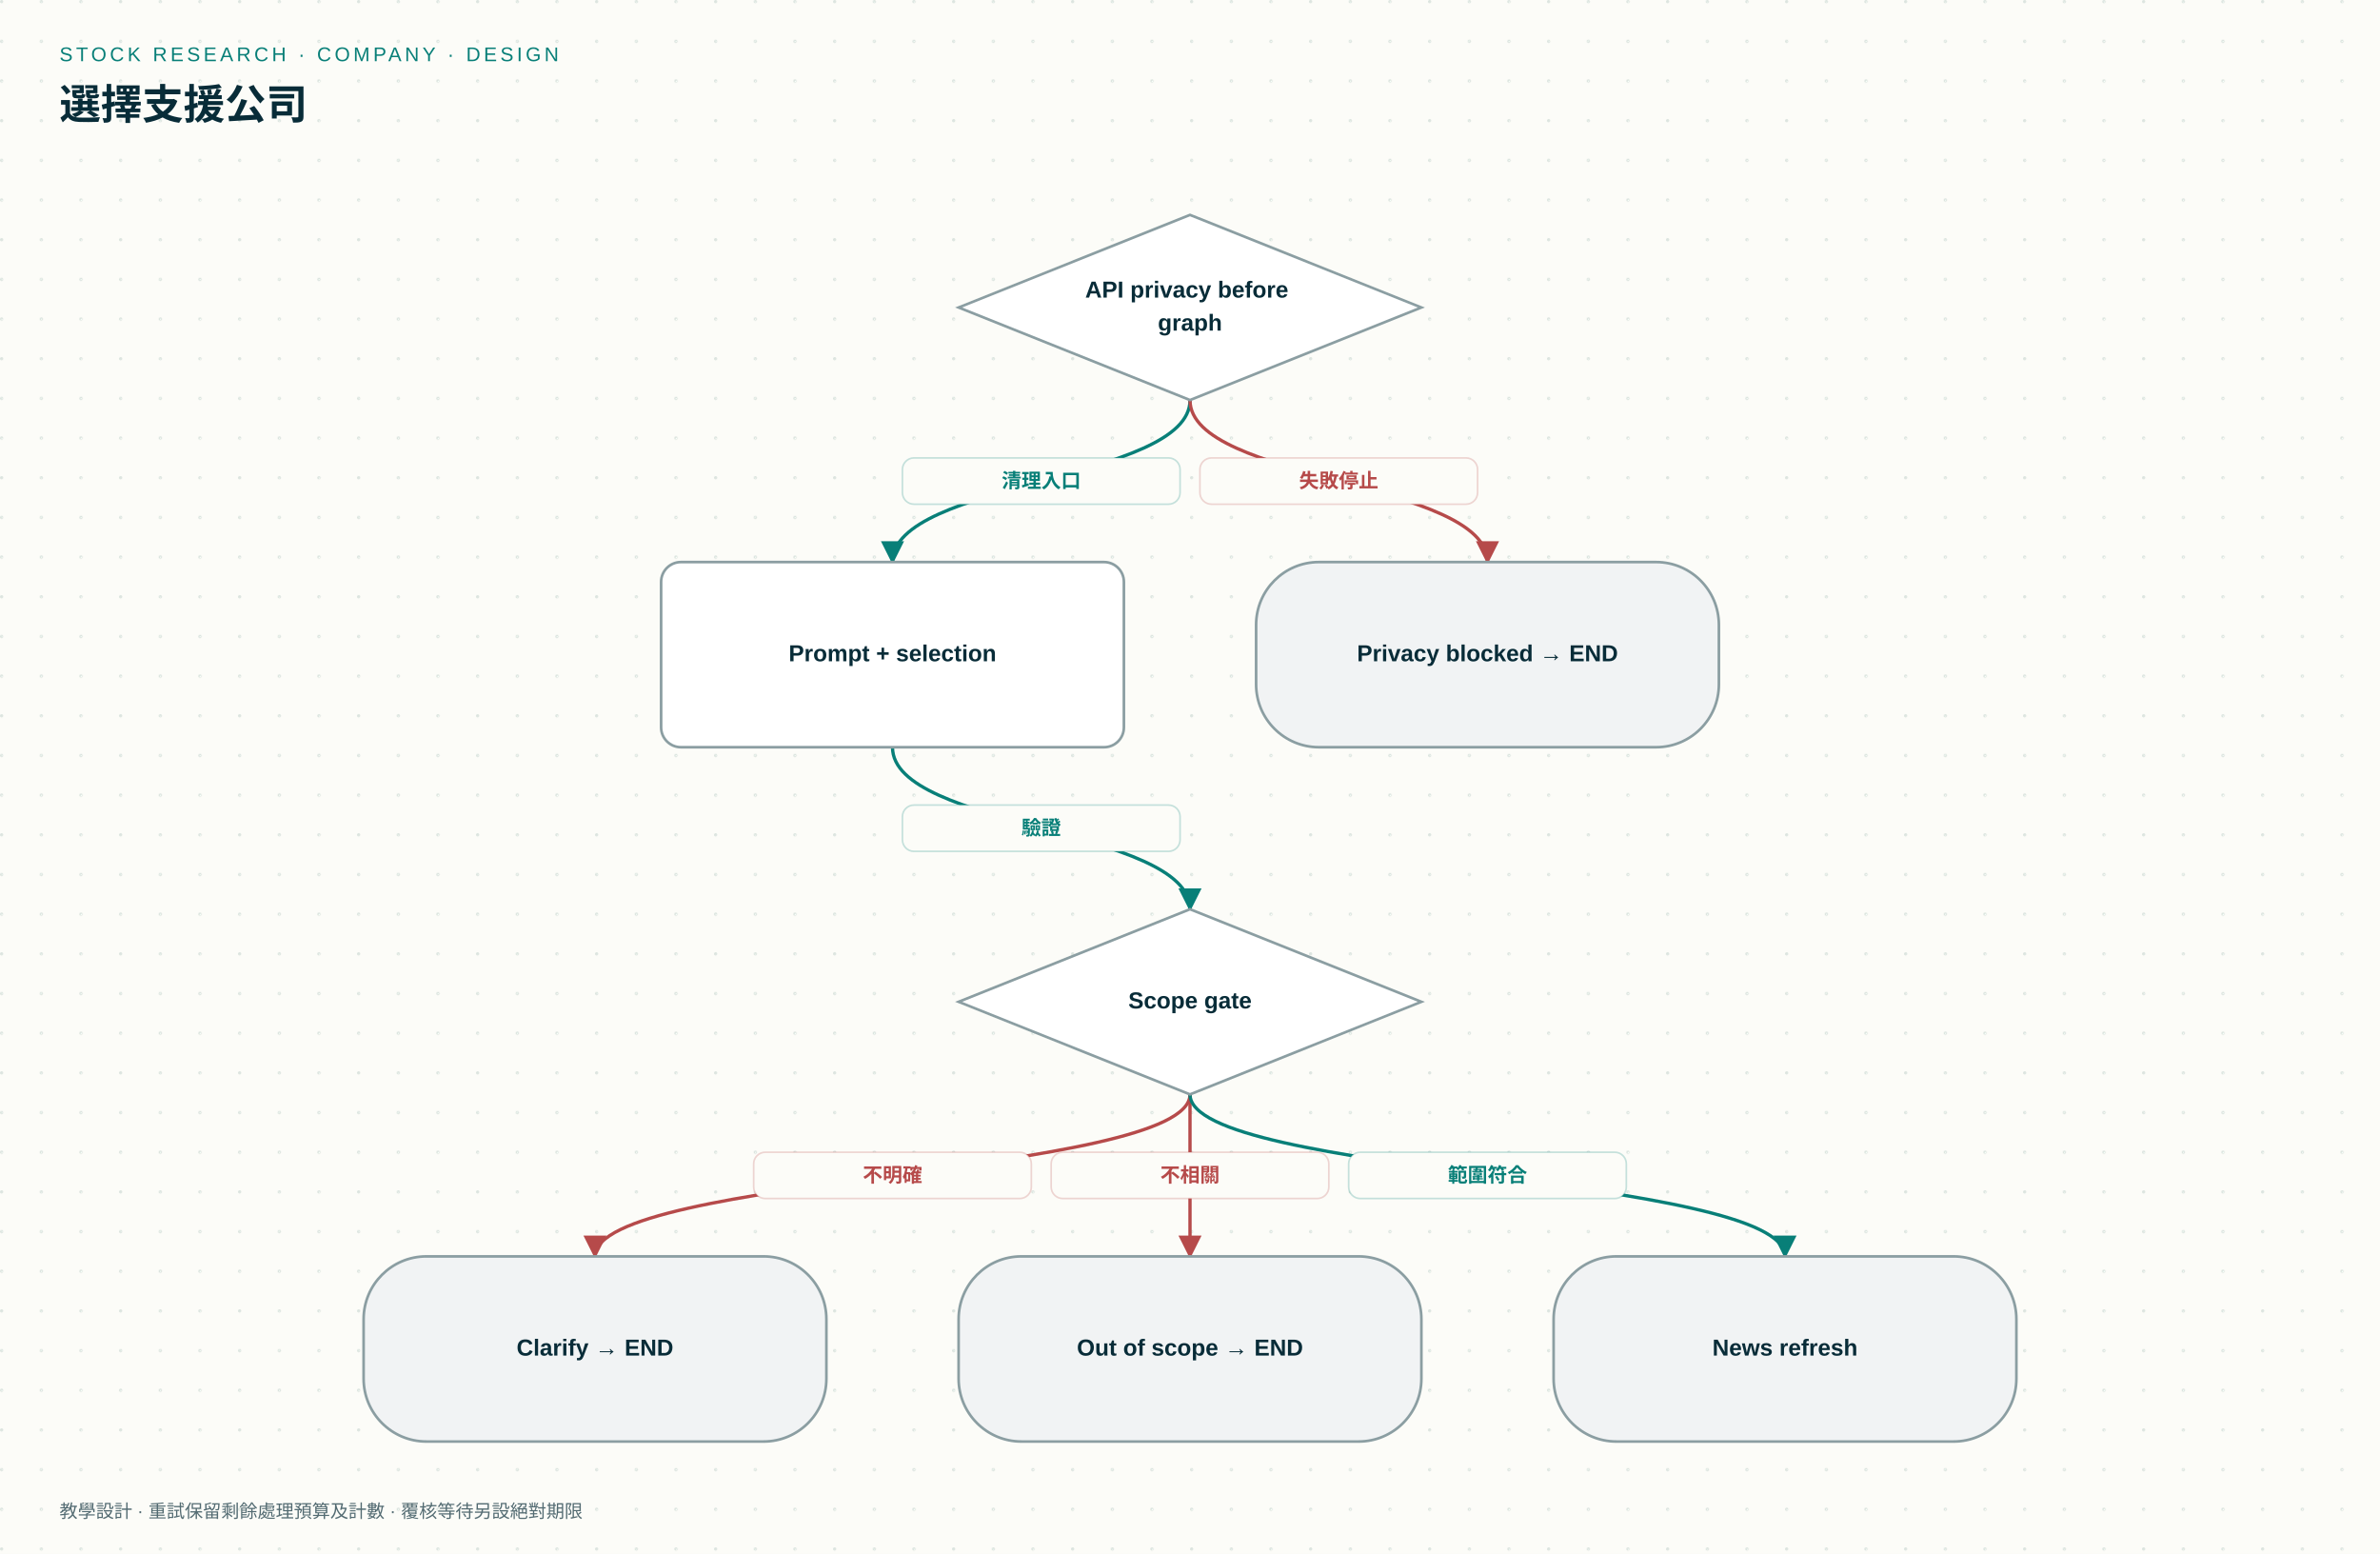
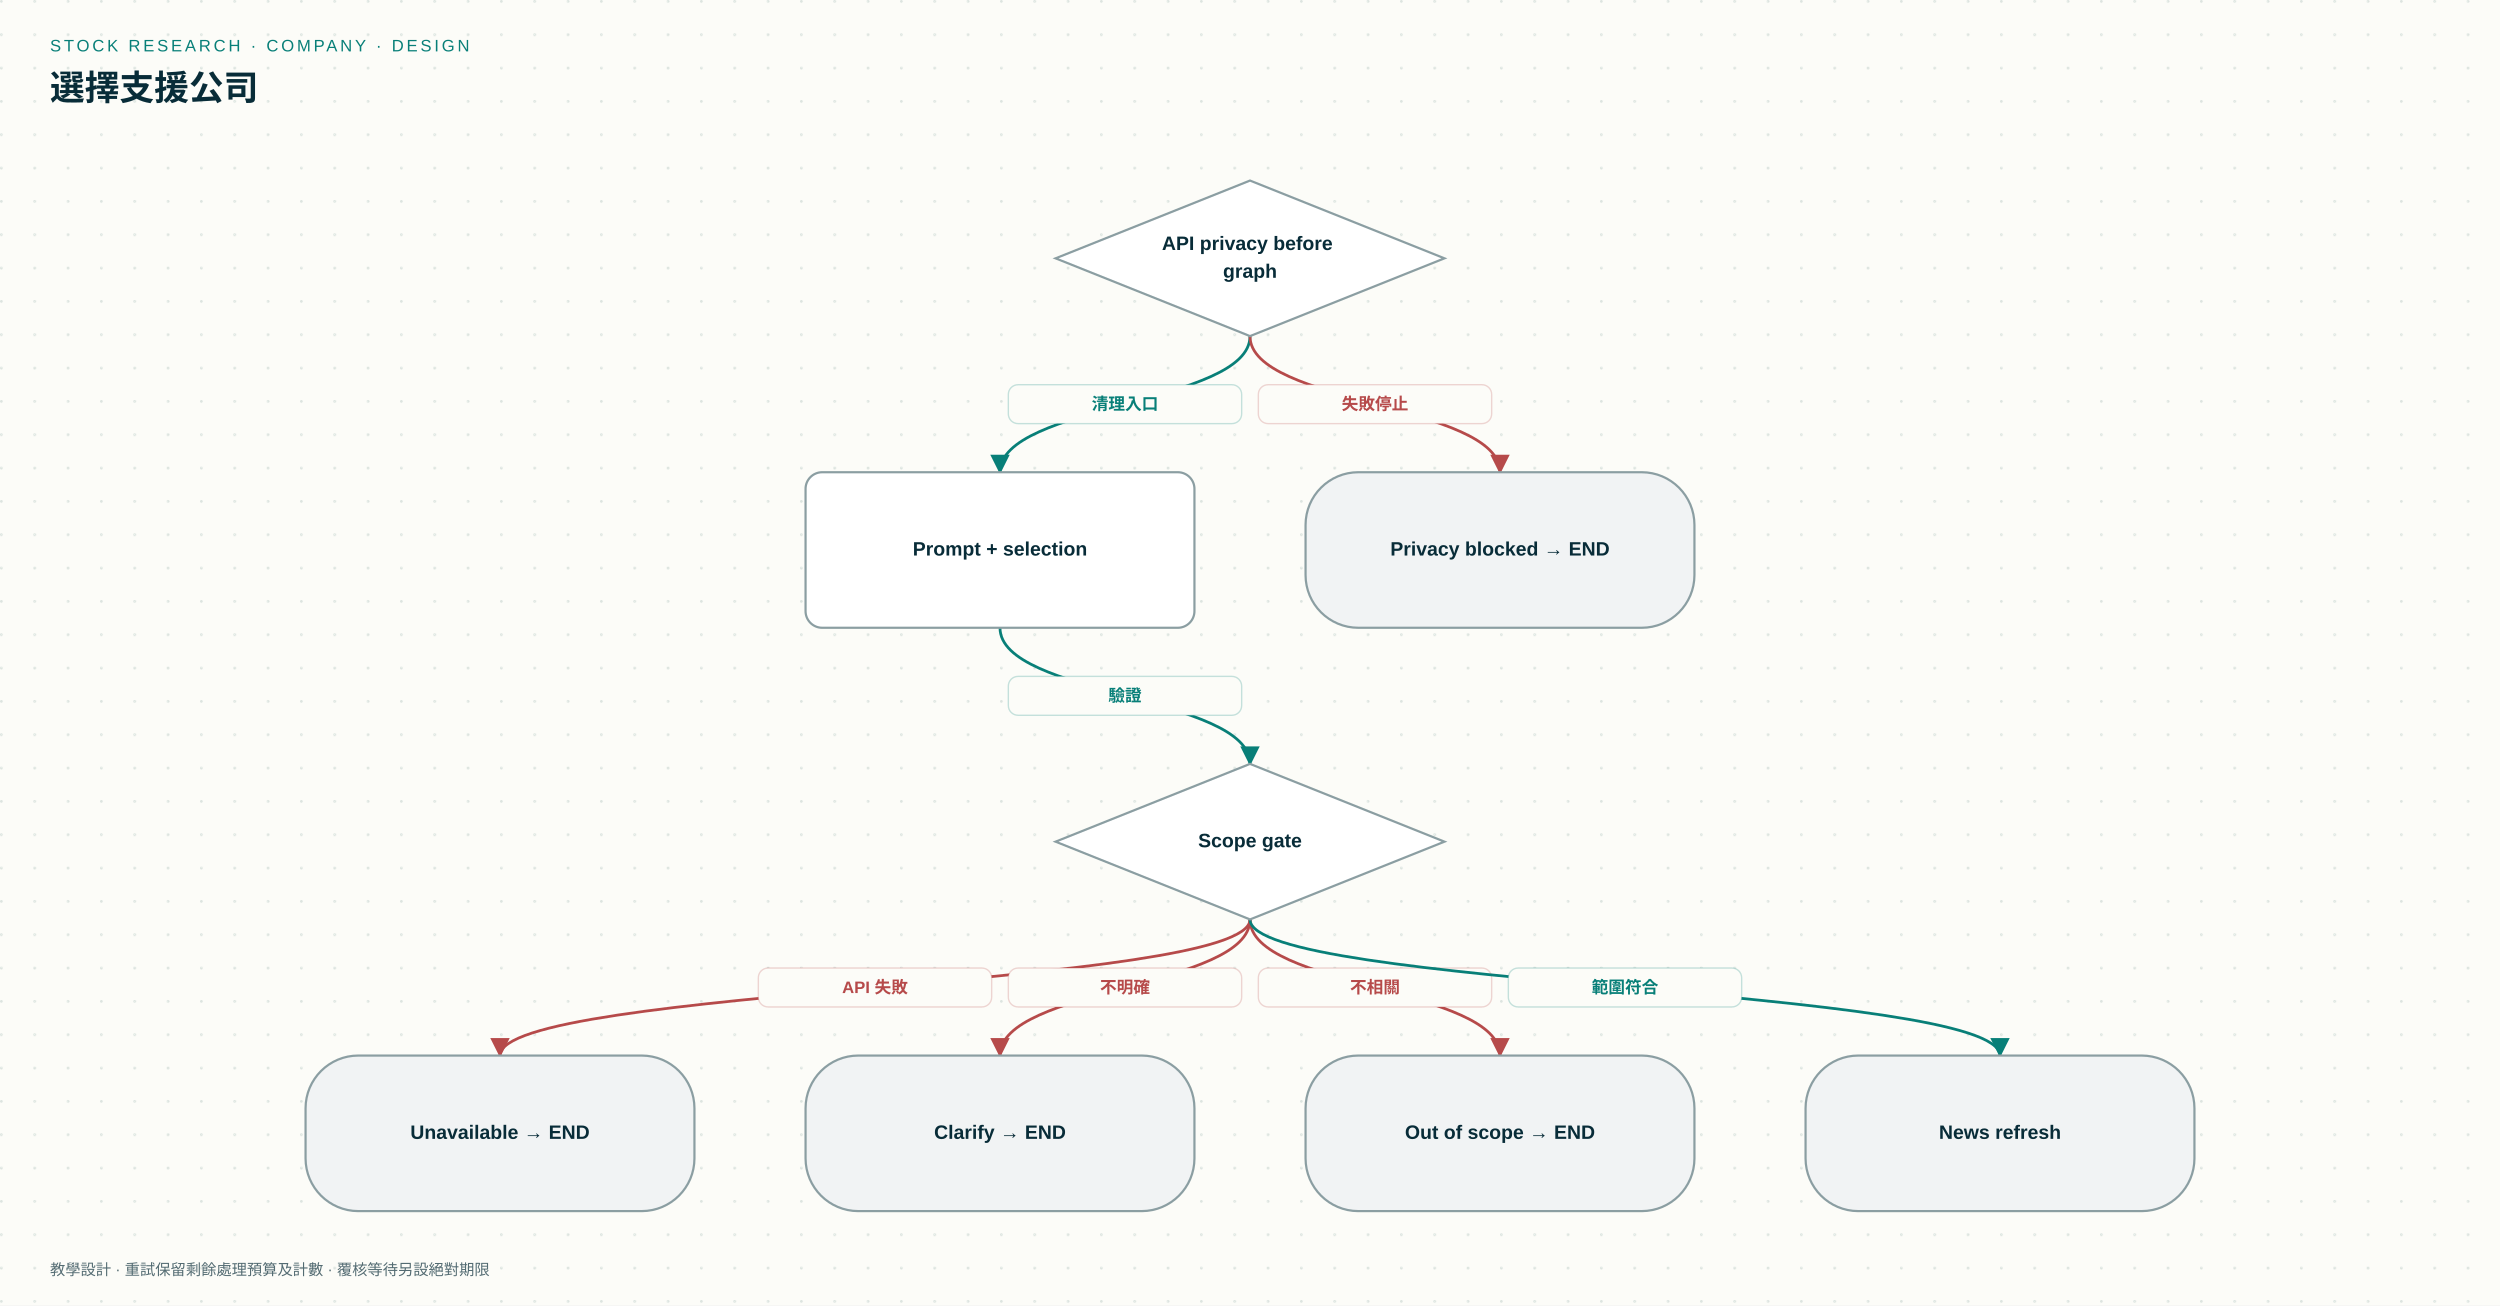
- <svg xmlns="http://www.w3.org/2000/svg" viewBox="0 0 1440 940" width="1440" height="940" role="img" aria-label="選擇支援公司" style="font-family:Arial, &quot;Noto Sans TC&quot;, sans-serif;display:block;max-width:100%;height:auto">
+ <svg xmlns="http://www.w3.org/2000/svg" viewBox="0 0 1800 940" width="1800" height="940" role="img" aria-label="選擇支援公司" style="font-family:Arial, &quot;Noto Sans TC&quot;, sans-serif;display:block;max-width:100%;height:auto">
  <defs>
    <pattern id="company-zh-grid" width="24" height="24" patternUnits="userSpaceOnUse">
      <circle cx="1" cy="1" r="1" fill="#dce4df" />
    </pattern>
    <marker id="company-zh-flow" viewBox="0 0 10 10" refX="9" refY="5" markerWidth="7" markerHeight="7" orient="auto-start-reverse">
      <path d="M 0 0 L 10 5 L 0 10 z" fill="#087f78" />
    </marker>
    <marker id="company-zh-retry" viewBox="0 0 10 10" refX="9" refY="5" markerWidth="7" markerHeight="7" orient="auto-start-reverse">
      <path d="M 0 0 L 10 5 L 0 10 z" fill="#7251a1" />
    </marker>
    <marker id="company-zh-fallback" viewBox="0 0 10 10" refX="9" refY="5" markerWidth="7" markerHeight="7" orient="auto-start-reverse">
      <path d="M 0 0 L 10 5 L 0 10 z" fill="#9b641b" />
    </marker>
    <marker id="company-zh-stop" viewBox="0 0 10 10" refX="9" refY="5" markerWidth="7" markerHeight="7" orient="auto-start-reverse">
      <path d="M 0 0 L 10 5 L 0 10 z" fill="#b64a4a" />
    </marker>
  </defs>
-   <rect width="1440" height="940" fill="#fcfcf8" />
-   <rect width="1440" height="940" fill="url(#company-zh-grid)" />
+   <rect width="1800" height="940" fill="#fcfcf8" />
+   <rect width="1800" height="940" fill="url(#company-zh-grid)" />
  <text x="36" y="37" fill="#087f78" font-size="12" letter-spacing="2">STOCK RESEARCH · COMPANY · DESIGN</text>
  <text x="36" y="72" fill="#082c38" font-size="25" font-weight="700">選擇支援公司</text>
  <g opacity="1">
-     <path d="M 720 242 C 720 291, 540 291, 540 340" fill="none" stroke="#087f78" stroke-width="2" marker-end="url(#company-zh-flow)" />
-     <rect x="546" y="277" width="168" height="28" rx="7" fill="#fcfcf8" stroke="#087f78" stroke-opacity=".23" />
-     <text x="630" text-anchor="middle" fill="#087f78" font-size="12" font-weight="600">
-       <tspan x="630" y="295">清理入口</tspan>
+     <path d="M 900 242 C 900 291, 720 291, 720 340" fill="none" stroke="#087f78" stroke-width="2" marker-end="url(#company-zh-flow)" />
+     <rect x="726" y="277" width="168" height="28" rx="7" fill="#fcfcf8" stroke="#087f78" stroke-opacity=".23" />
+     <text x="810" text-anchor="middle" fill="#087f78" font-size="12" font-weight="600">
+       <tspan x="810" y="295">清理入口</tspan>
    </text>
  </g>
  <g opacity="1">
-     <path d="M 720 242 C 720 291, 900 291, 900 340" fill="none" stroke="#b64a4a" stroke-width="2" marker-end="url(#company-zh-stop)" />
-     <rect x="726" y="277" width="168" height="28" rx="7" fill="#fcfcf8" stroke="#b64a4a" stroke-opacity=".23" />
-     <text x="810" text-anchor="middle" fill="#b64a4a" font-size="12" font-weight="600">
-       <tspan x="810" y="295">失敗停止</tspan>
+     <path d="M 900 242 C 900 291, 1080 291, 1080 340" fill="none" stroke="#b64a4a" stroke-width="2" marker-end="url(#company-zh-stop)" />
+     <rect x="906" y="277" width="168" height="28" rx="7" fill="#fcfcf8" stroke="#b64a4a" stroke-opacity=".23" />
+     <text x="990" text-anchor="middle" fill="#b64a4a" font-size="12" font-weight="600">
+       <tspan x="990" y="295">失敗停止</tspan>
    </text>
  </g>
  <g opacity="1">
-     <path d="M 540 452 C 540 501, 720 501, 720 550" fill="none" stroke="#087f78" stroke-width="2" marker-end="url(#company-zh-flow)" />
-     <rect x="546" y="487" width="168" height="28" rx="7" fill="#fcfcf8" stroke="#087f78" stroke-opacity=".23" />
-     <text x="630" text-anchor="middle" fill="#087f78" font-size="12" font-weight="600">
-       <tspan x="630" y="505">驗證</tspan>
+     <path d="M 720 452 C 720 501, 900 501, 900 550" fill="none" stroke="#087f78" stroke-width="2" marker-end="url(#company-zh-flow)" />
+     <rect x="726" y="487" width="168" height="28" rx="7" fill="#fcfcf8" stroke="#087f78" stroke-opacity=".23" />
+     <text x="810" text-anchor="middle" fill="#087f78" font-size="12" font-weight="600">
+       <tspan x="810" y="505">驗證</tspan>
    </text>
  </g>
  <g opacity="1">
-     <path d="M 720 662 C 720 711, 360 711, 360 760" fill="none" stroke="#b64a4a" stroke-width="2" marker-end="url(#company-zh-stop)" />
-     <rect x="456" y="697" width="168" height="28" rx="7" fill="#fcfcf8" stroke="#b64a4a" stroke-opacity=".23" />
-     <text x="540" text-anchor="middle" fill="#b64a4a" font-size="12" font-weight="600">
-       <tspan x="540" y="715">不明確</tspan>
+     <path d="M 900 662 C 900 711, 360 711, 360 760" fill="none" stroke="#b64a4a" stroke-width="2" marker-end="url(#company-zh-stop)" />
+     <rect x="546" y="697" width="168" height="28" rx="7" fill="#fcfcf8" stroke="#b64a4a" stroke-opacity=".23" />
+     <text x="630" text-anchor="middle" fill="#b64a4a" font-size="12" font-weight="600">
+       <tspan x="630" y="715">API 失敗</tspan>
    </text>
  </g>
  <g opacity="1">
-     <path d="M 720 662 C 720 711, 720 711, 720 760" fill="none" stroke="#b64a4a" stroke-width="2" marker-end="url(#company-zh-stop)" />
-     <rect x="636" y="697" width="168" height="28" rx="7" fill="#fcfcf8" stroke="#b64a4a" stroke-opacity=".23" />
-     <text x="720" text-anchor="middle" fill="#b64a4a" font-size="12" font-weight="600">
-       <tspan x="720" y="715">不相關</tspan>
+     <path d="M 900 662 C 900 711, 720 711, 720 760" fill="none" stroke="#b64a4a" stroke-width="2" marker-end="url(#company-zh-stop)" />
+     <rect x="726" y="697" width="168" height="28" rx="7" fill="#fcfcf8" stroke="#b64a4a" stroke-opacity=".23" />
+     <text x="810" text-anchor="middle" fill="#b64a4a" font-size="12" font-weight="600">
+       <tspan x="810" y="715">不明確</tspan>
    </text>
  </g>
  <g opacity="1">
-     <path d="M 720 662 C 720 711, 1080 711, 1080 760" fill="none" stroke="#087f78" stroke-width="2" marker-end="url(#company-zh-flow)" />
-     <rect x="816" y="697" width="168" height="28" rx="7" fill="#fcfcf8" stroke="#087f78" stroke-opacity=".23" />
-     <text x="900" text-anchor="middle" fill="#087f78" font-size="12" font-weight="600">
-       <tspan x="900" y="715">範圍符合</tspan>
+     <path d="M 900 662 C 900 711, 1080 711, 1080 760" fill="none" stroke="#b64a4a" stroke-width="2" marker-end="url(#company-zh-stop)" />
+     <rect x="906" y="697" width="168" height="28" rx="7" fill="#fcfcf8" stroke="#b64a4a" stroke-opacity=".23" />
+     <text x="990" text-anchor="middle" fill="#b64a4a" font-size="12" font-weight="600">
+       <tspan x="990" y="715">不相關</tspan>
+     </text>
+   </g>
+   <g opacity="1">
+     <path d="M 900 662 C 900 711, 1440 711, 1440 760" fill="none" stroke="#087f78" stroke-width="2" marker-end="url(#company-zh-flow)" />
+     <rect x="1086" y="697" width="168" height="28" rx="7" fill="#fcfcf8" stroke="#087f78" stroke-opacity=".23" />
+     <text x="1170" text-anchor="middle" fill="#087f78" font-size="12" font-weight="600">
+       <tspan x="1170" y="715">範圍符合</tspan>
    </text>
  </g>
  <g data-node-id="API privacy before graph" aria-label="API privacy before graph">
-     <polygon points="720,130 860,186 720,242 580,186" fill="#fff" stroke="#8b9ea2" stroke-width="1.6" />
-     <text x="720" text-anchor="middle" fill="#082c38" font-size="14" font-weight="600" pointer-events="none">
-       <tspan x="720" y="180">API privacy before</tspan>
-       <tspan x="720" y="200">graph</tspan>
+     <polygon points="900,130 1040,186 900,242 760,186" fill="#fff" stroke="#8b9ea2" stroke-width="1.6" />
+     <text x="900" text-anchor="middle" fill="#082c38" font-size="14" font-weight="600" pointer-events="none">
+       <tspan x="900" y="180">API privacy before</tspan>
+       <tspan x="900" y="200">graph</tspan>
    </text>
  </g>
  <g data-node-id="Prompt + selection" aria-label="Prompt + selection">
-     <rect x="400" y="340" width="280" height="112" rx="12" fill="#fff" stroke="#8b9ea2" stroke-width="1.6" />
-     <text x="540" text-anchor="middle" fill="#082c38" font-size="14" font-weight="600" pointer-events="none">
-       <tspan x="540" y="400">Prompt + selection</tspan>
+     <rect x="580" y="340" width="280" height="112" rx="12" fill="#fff" stroke="#8b9ea2" stroke-width="1.6" />
+     <text x="720" text-anchor="middle" fill="#082c38" font-size="14" font-weight="600" pointer-events="none">
+       <tspan x="720" y="400">Prompt + selection</tspan>
    </text>
  </g>
  <g data-node-id="Privacy blocked → END" aria-label="Privacy blocked → END">
-     <rect x="760" y="340" width="280" height="112" rx="38" fill="#f1f3f4" stroke="#8b9ea2" stroke-width="1.6" />
-     <text x="900" text-anchor="middle" fill="#082c38" font-size="14" font-weight="600" pointer-events="none">
-       <tspan x="900" y="400">Privacy blocked → END</tspan>
+     <rect x="940" y="340" width="280" height="112" rx="38" fill="#f1f3f4" stroke="#8b9ea2" stroke-width="1.6" />
+     <text x="1080" text-anchor="middle" fill="#082c38" font-size="14" font-weight="600" pointer-events="none">
+       <tspan x="1080" y="400">Privacy blocked → END</tspan>
    </text>
  </g>
  <g data-node-id="Scope gate" aria-label="Scope gate">
-     <polygon points="720,550 860,606 720,662 580,606" fill="#fff" stroke="#8b9ea2" stroke-width="1.6" />
-     <text x="720" text-anchor="middle" fill="#082c38" font-size="14" font-weight="600" pointer-events="none">
-       <tspan x="720" y="610">Scope gate</tspan>
+     <polygon points="900,550 1040,606 900,662 760,606" fill="#fff" stroke="#8b9ea2" stroke-width="1.6" />
+     <text x="900" text-anchor="middle" fill="#082c38" font-size="14" font-weight="600" pointer-events="none">
+       <tspan x="900" y="610">Scope gate</tspan>
+     </text>
+   </g>
+   <g data-node-id="Unavailable → END" aria-label="Unavailable → END">
+     <rect x="220" y="760" width="280" height="112" rx="38" fill="#f1f3f4" stroke="#8b9ea2" stroke-width="1.6" />
+     <text x="360" text-anchor="middle" fill="#082c38" font-size="14" font-weight="600" pointer-events="none">
+       <tspan x="360" y="820">Unavailable → END</tspan>
    </text>
  </g>
  <g data-node-id="Clarify → END" aria-label="Clarify → END">
-     <rect x="220" y="760" width="280" height="112" rx="38" fill="#f1f3f4" stroke="#8b9ea2" stroke-width="1.6" />
-     <text x="360" text-anchor="middle" fill="#082c38" font-size="14" font-weight="600" pointer-events="none">
-       <tspan x="360" y="820">Clarify → END</tspan>
+     <rect x="580" y="760" width="280" height="112" rx="38" fill="#f1f3f4" stroke="#8b9ea2" stroke-width="1.6" />
+     <text x="720" text-anchor="middle" fill="#082c38" font-size="14" font-weight="600" pointer-events="none">
+       <tspan x="720" y="820">Clarify → END</tspan>
    </text>
  </g>
  <g data-node-id="Out of scope → END" aria-label="Out of scope → END">
-     <rect x="580" y="760" width="280" height="112" rx="38" fill="#f1f3f4" stroke="#8b9ea2" stroke-width="1.6" />
-     <text x="720" text-anchor="middle" fill="#082c38" font-size="14" font-weight="600" pointer-events="none">
-       <tspan x="720" y="820">Out of scope → END</tspan>
+     <rect x="940" y="760" width="280" height="112" rx="38" fill="#f1f3f4" stroke="#8b9ea2" stroke-width="1.6" />
+     <text x="1080" text-anchor="middle" fill="#082c38" font-size="14" font-weight="600" pointer-events="none">
+       <tspan x="1080" y="820">Out of scope → END</tspan>
    </text>
  </g>
  <g data-node-id="News refresh" aria-label="News refresh">
-     <rect x="940" y="760" width="280" height="112" rx="38" fill="#f1f3f4" stroke="#8b9ea2" stroke-width="1.6" />
-     <text x="1080" text-anchor="middle" fill="#082c38" font-size="14" font-weight="600" pointer-events="none">
-       <tspan x="1080" y="820">News refresh</tspan>
+     <rect x="1300" y="760" width="280" height="112" rx="38" fill="#f1f3f4" stroke="#8b9ea2" stroke-width="1.6" />
+     <text x="1440" text-anchor="middle" fill="#082c38" font-size="14" font-weight="600" pointer-events="none">
+       <tspan x="1440" y="820">News refresh</tspan>
    </text>
  </g>
  <text x="36" y="918" font-size="11" fill="#536b72">教學設計 · 重試保留剩餘處理預算及計數 · 覆核等待另設絕對期限</text>
</svg>
